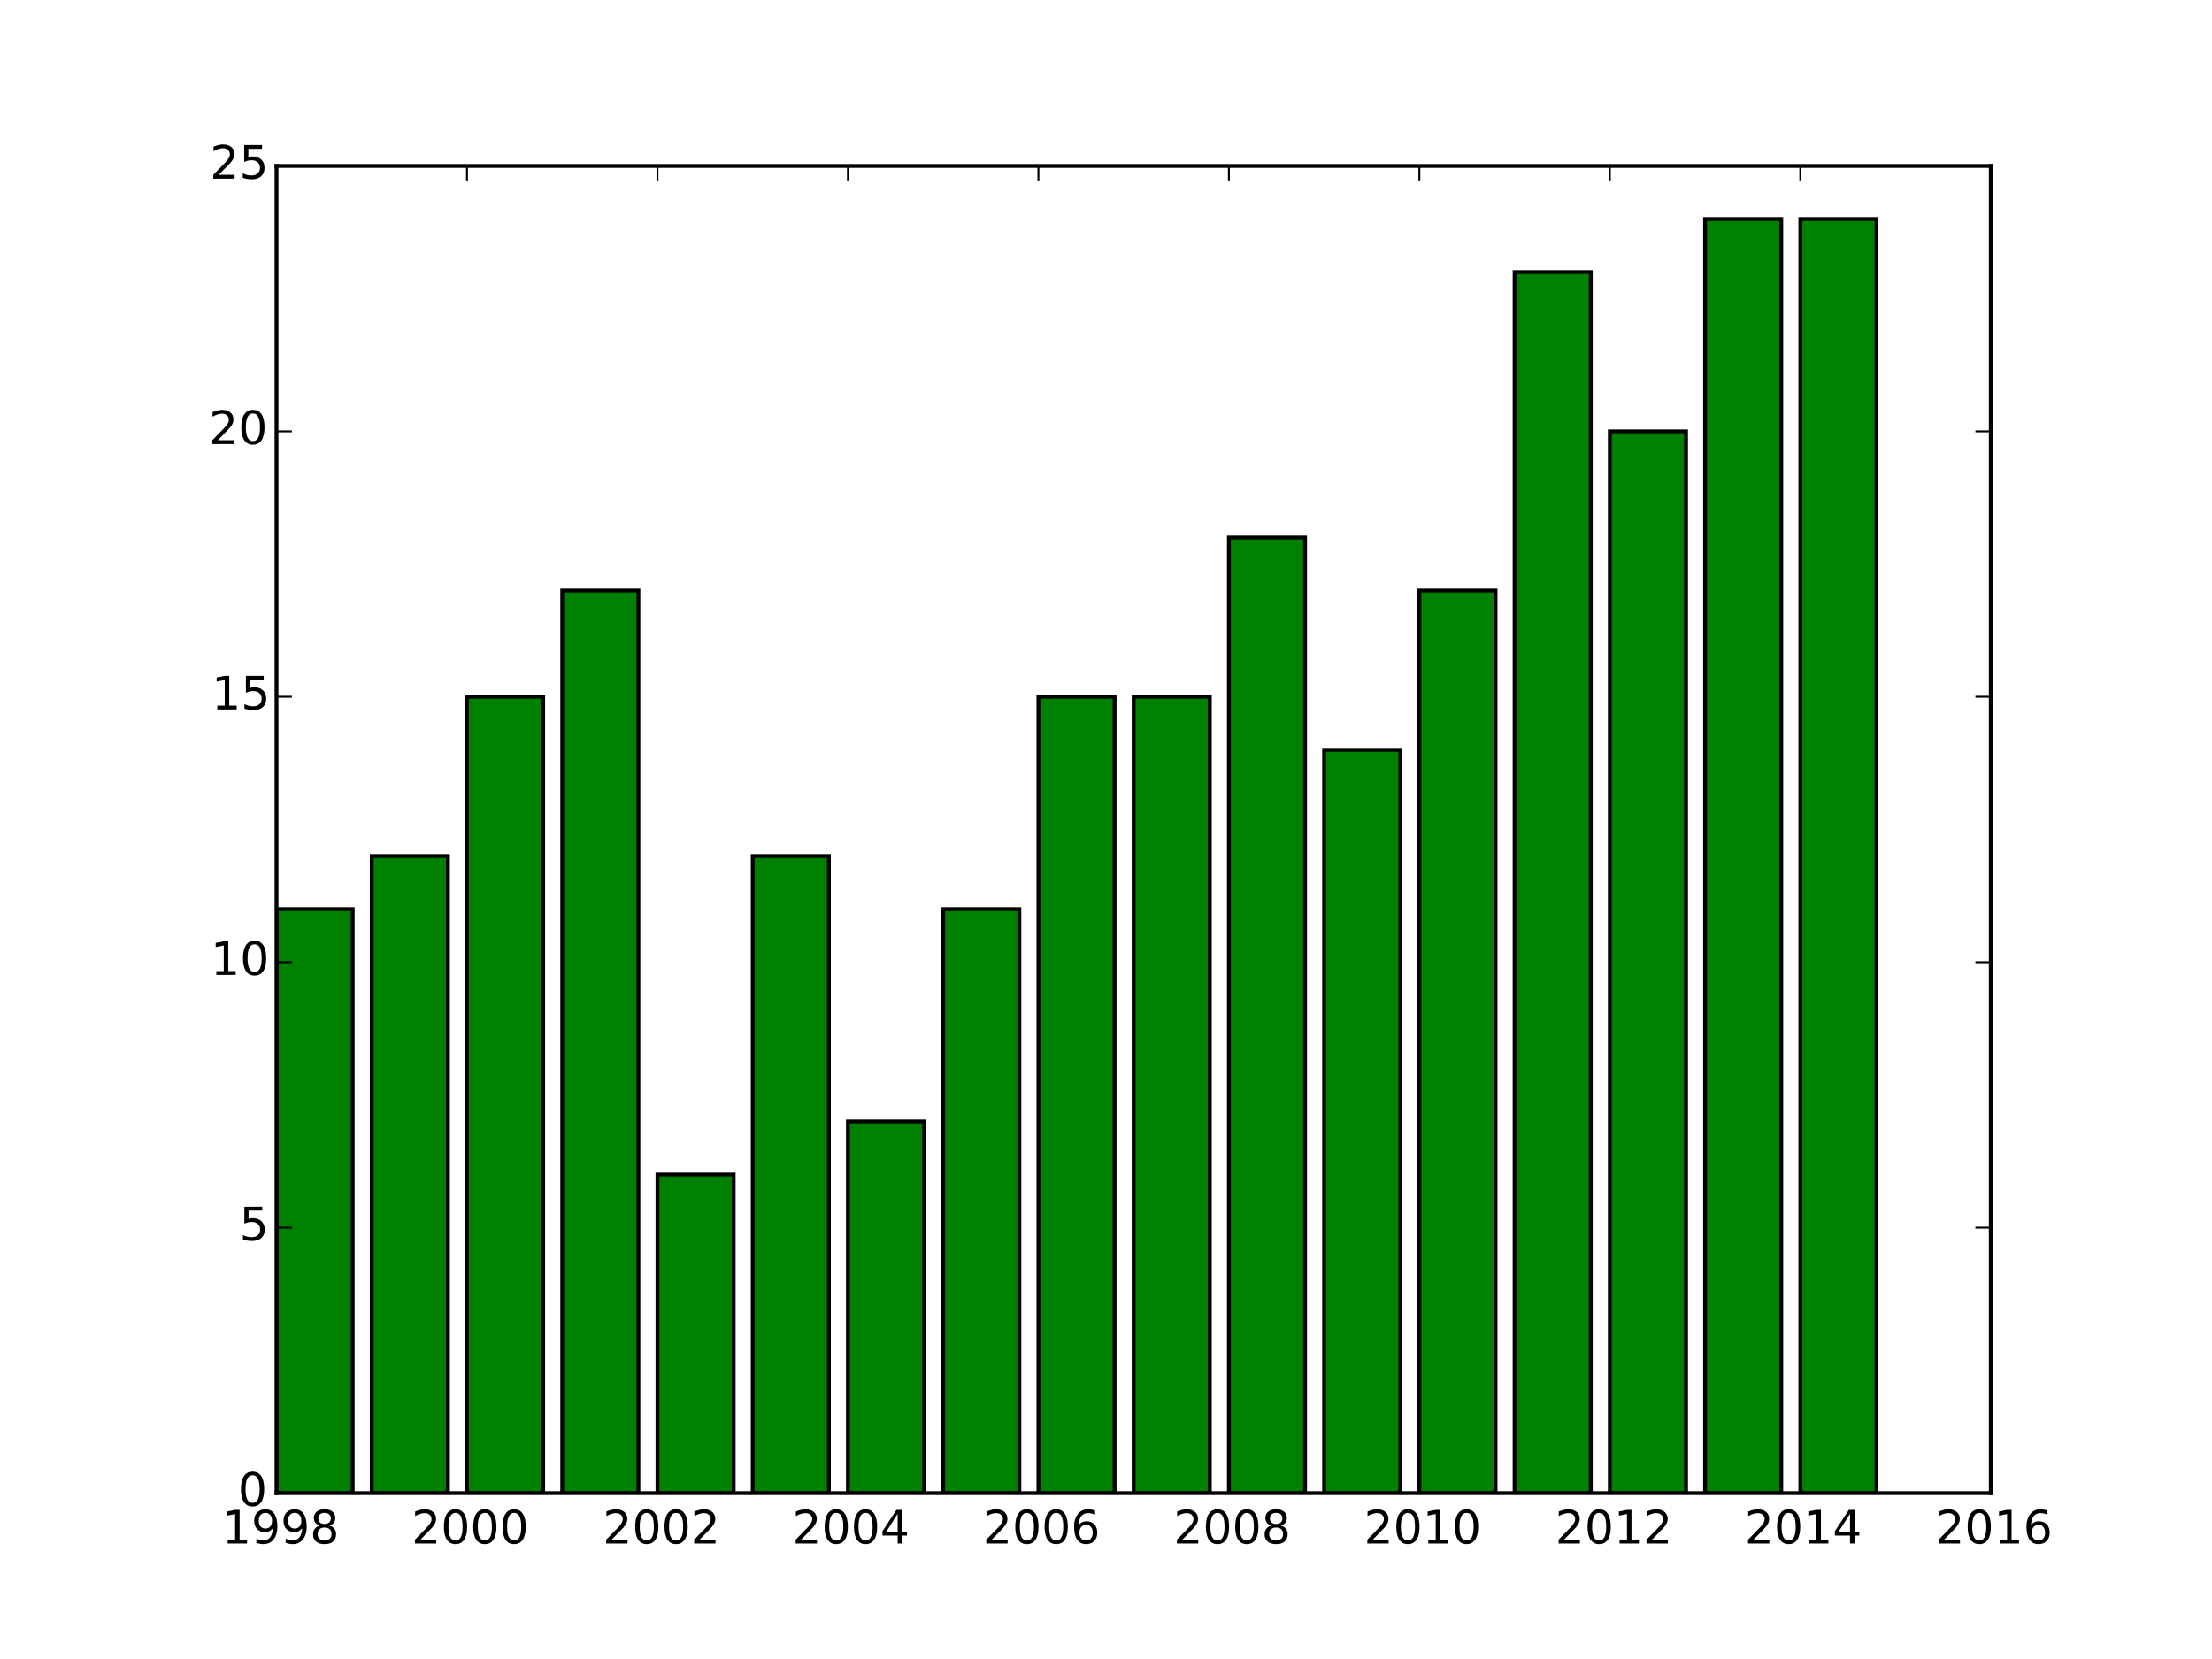
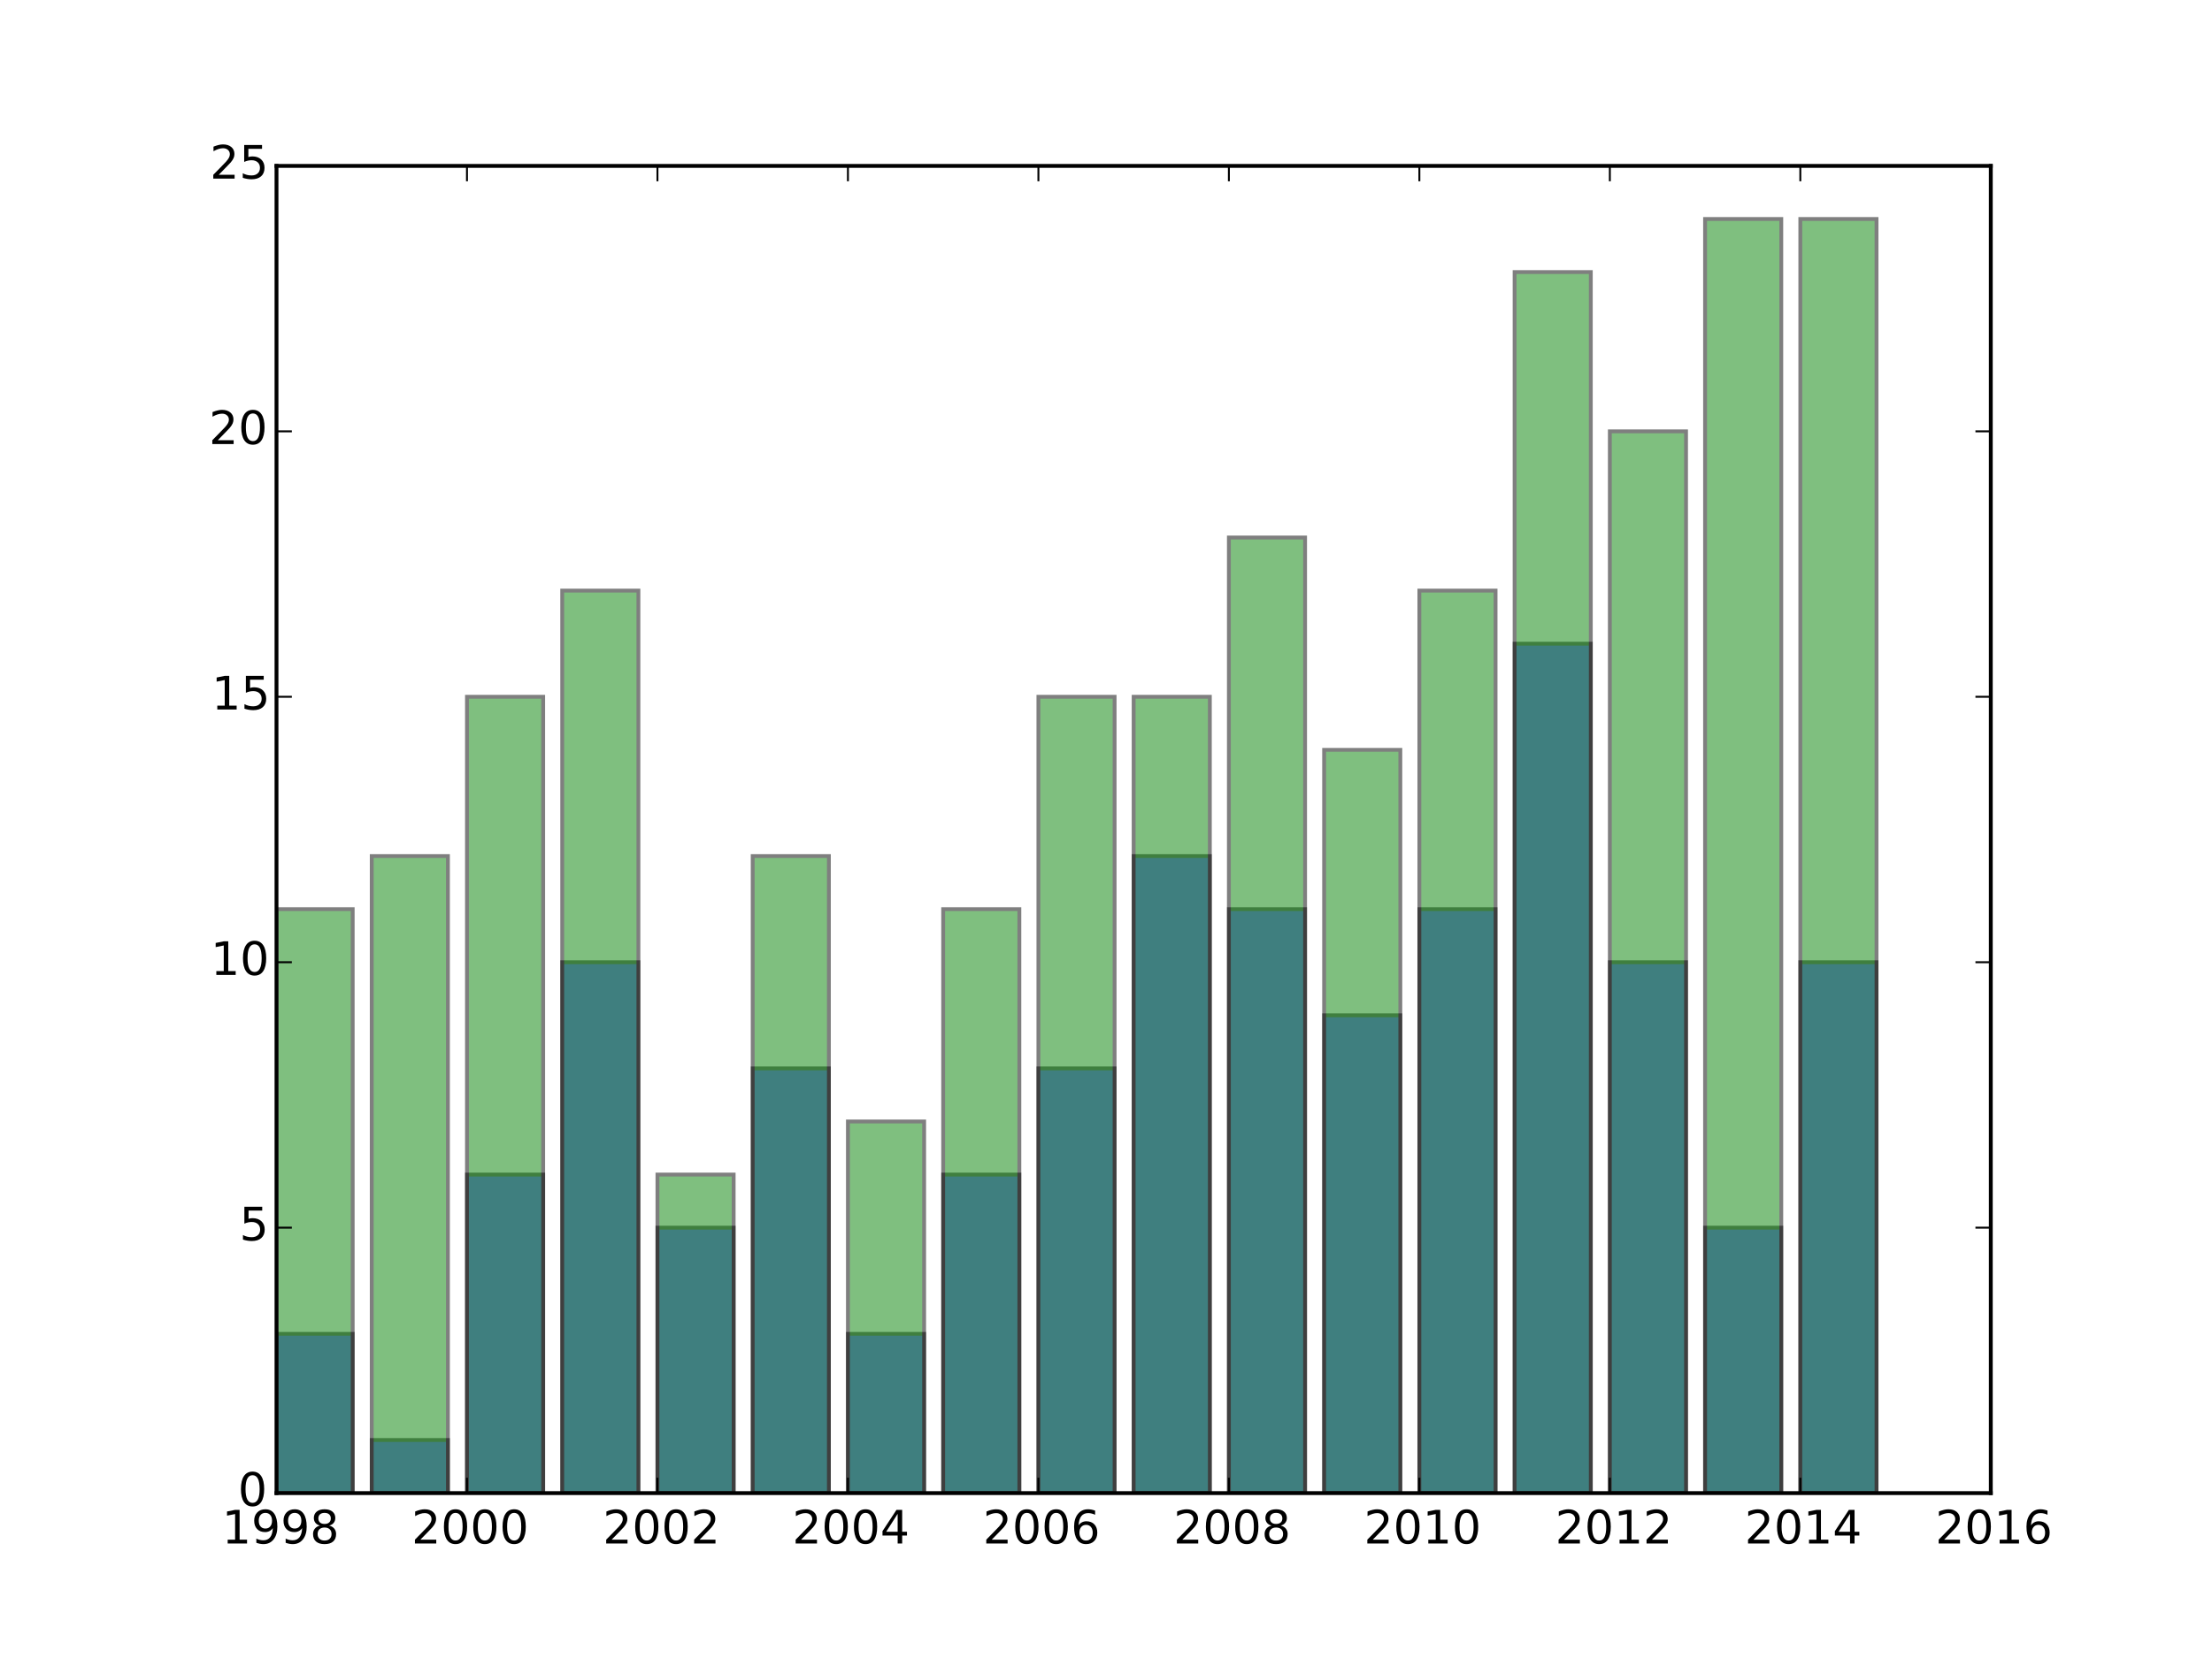
<svg xmlns="http://www.w3.org/2000/svg" xmlns:xlink="http://www.w3.org/1999/xlink" height="432pt" version="1.1" viewBox="0 0 576 432" width="576pt">
  <defs>
    <style type="text/css">
*{stroke-linecap:butt;stroke-linejoin:round;}
  </style>
  </defs>
  <g id="figure_1">
    <g id="patch_1">
      <path d=" M0 432 L576 432 L576 0 L0 0 z " style="fill:#ffffff;" />
    </g>
    <g id="axes_1">
      <g id="patch_2">
        <path d=" M72 388.8 L518.4 388.8 L518.4 43.2 L72 43.2 z " style="fill:#ffffff;" />
      </g>
      <g id="patch_3">
-         <path clip-path="url(#p7ff5b81e1d)" d=" M72 388.8 L91.84 388.8 L91.84 236.736 L72 236.736 z " style="fill:#008000;stroke:#000000;stroke-linejoin:miter;" />
+         <path clip-path="url(#p7ff5b81e1d)" d=" M96.8 388.8 L116.64 388.8 L116.64 374.976 L96.8 374.976 z " style="fill:#0000ff;opacity:0.5;stroke:#000000;stroke-linejoin:miter;" />
      </g>
      <g id="patch_4">
-         <path clip-path="url(#p7ff5b81e1d)" d=" M96.8 388.8 L116.64 388.8 L116.64 222.912 L96.8 222.912 z " style="fill:#008000;stroke:#000000;stroke-linejoin:miter;" />
+         <path clip-path="url(#p7ff5b81e1d)" d=" M72 388.8 L91.84 388.8 L91.84 347.328 L72 347.328 z " style="fill:#0000ff;opacity:0.5;stroke:#000000;stroke-linejoin:miter;" />
      </g>
      <g id="patch_5">
-         <path clip-path="url(#p7ff5b81e1d)" d=" M121.6 388.8 L141.44 388.8 L141.44 181.44 L121.6 181.44 z " style="fill:#008000;stroke:#000000;stroke-linejoin:miter;" />
+         <path clip-path="url(#p7ff5b81e1d)" d=" M121.6 388.8 L141.44 388.8 L141.44 305.856 L121.6 305.856 z " style="fill:#0000ff;opacity:0.5;stroke:#000000;stroke-linejoin:miter;" />
      </g>
      <g id="patch_6">
-         <path clip-path="url(#p7ff5b81e1d)" d=" M146.4 388.8 L166.24 388.8 L166.24 153.792 L146.4 153.792 z " style="fill:#008000;stroke:#000000;stroke-linejoin:miter;" />
+         <path clip-path="url(#p7ff5b81e1d)" d=" M146.4 388.8 L166.24 388.8 L166.24 250.56 L146.4 250.56 z " style="fill:#0000ff;opacity:0.5;stroke:#000000;stroke-linejoin:miter;" />
      </g>
      <g id="patch_7">
-         <path clip-path="url(#p7ff5b81e1d)" d=" M171.2 388.8 L191.04 388.8 L191.04 305.856 L171.2 305.856 z " style="fill:#008000;stroke:#000000;stroke-linejoin:miter;" />
+         <path clip-path="url(#p7ff5b81e1d)" d=" M171.2 388.8 L191.04 388.8 L191.04 319.68 L171.2 319.68 z " style="fill:#0000ff;opacity:0.5;stroke:#000000;stroke-linejoin:miter;" />
      </g>
      <g id="patch_8">
-         <path clip-path="url(#p7ff5b81e1d)" d=" M196 388.8 L215.84 388.8 L215.84 222.912 L196 222.912 z " style="fill:#008000;stroke:#000000;stroke-linejoin:miter;" />
+         <path clip-path="url(#p7ff5b81e1d)" d=" M196 388.8 L215.84 388.8 L215.84 278.208 L196 278.208 z " style="fill:#0000ff;opacity:0.5;stroke:#000000;stroke-linejoin:miter;" />
      </g>
      <g id="patch_9">
-         <path clip-path="url(#p7ff5b81e1d)" d=" M220.8 388.8 L240.64 388.8 L240.64 292.032 L220.8 292.032 z " style="fill:#008000;stroke:#000000;stroke-linejoin:miter;" />
+         <path clip-path="url(#p7ff5b81e1d)" d=" M220.8 388.8 L240.64 388.8 L240.64 347.328 L220.8 347.328 z " style="fill:#0000ff;opacity:0.5;stroke:#000000;stroke-linejoin:miter;" />
      </g>
      <g id="patch_10">
-         <path clip-path="url(#p7ff5b81e1d)" d=" M245.6 388.8 L265.44 388.8 L265.44 236.736 L245.6 236.736 z " style="fill:#008000;stroke:#000000;stroke-linejoin:miter;" />
+         <path clip-path="url(#p7ff5b81e1d)" d=" M245.6 388.8 L265.44 388.8 L265.44 305.856 L245.6 305.856 z " style="fill:#0000ff;opacity:0.5;stroke:#000000;stroke-linejoin:miter;" />
      </g>
      <g id="patch_11">
-         <path clip-path="url(#p7ff5b81e1d)" d=" M270.4 388.8 L290.24 388.8 L290.24 181.44 L270.4 181.44 z " style="fill:#008000;stroke:#000000;stroke-linejoin:miter;" />
+         <path clip-path="url(#p7ff5b81e1d)" d=" M270.4 388.8 L290.24 388.8 L290.24 278.208 L270.4 278.208 z " style="fill:#0000ff;opacity:0.5;stroke:#000000;stroke-linejoin:miter;" />
      </g>
      <g id="patch_12">
-         <path clip-path="url(#p7ff5b81e1d)" d=" M295.2 388.8 L315.04 388.8 L315.04 181.44 L295.2 181.44 z " style="fill:#008000;stroke:#000000;stroke-linejoin:miter;" />
+         <path clip-path="url(#p7ff5b81e1d)" d=" M295.2 388.8 L315.04 388.8 L315.04 222.912 L295.2 222.912 z " style="fill:#0000ff;opacity:0.5;stroke:#000000;stroke-linejoin:miter;" />
      </g>
      <g id="patch_13">
-         <path clip-path="url(#p7ff5b81e1d)" d=" M320 388.8 L339.84 388.8 L339.84 139.968 L320 139.968 z " style="fill:#008000;stroke:#000000;stroke-linejoin:miter;" />
+         <path clip-path="url(#p7ff5b81e1d)" d=" M320 388.8 L339.84 388.8 L339.84 236.736 L320 236.736 z " style="fill:#0000ff;opacity:0.5;stroke:#000000;stroke-linejoin:miter;" />
      </g>
      <g id="patch_14">
-         <path clip-path="url(#p7ff5b81e1d)" d=" M344.8 388.8 L364.64 388.8 L364.64 195.264 L344.8 195.264 z " style="fill:#008000;stroke:#000000;stroke-linejoin:miter;" />
+         <path clip-path="url(#p7ff5b81e1d)" d=" M344.8 388.8 L364.64 388.8 L364.64 264.384 L344.8 264.384 z " style="fill:#0000ff;opacity:0.5;stroke:#000000;stroke-linejoin:miter;" />
      </g>
      <g id="patch_15">
-         <path clip-path="url(#p7ff5b81e1d)" d=" M369.6 388.8 L389.44 388.8 L389.44 153.792 L369.6 153.792 z " style="fill:#008000;stroke:#000000;stroke-linejoin:miter;" />
+         <path clip-path="url(#p7ff5b81e1d)" d=" M369.6 388.8 L389.44 388.8 L389.44 236.736 L369.6 236.736 z " style="fill:#0000ff;opacity:0.5;stroke:#000000;stroke-linejoin:miter;" />
      </g>
      <g id="patch_16">
-         <path clip-path="url(#p7ff5b81e1d)" d=" M394.4 388.8 L414.24 388.8 L414.24 70.848 L394.4 70.848 z " style="fill:#008000;stroke:#000000;stroke-linejoin:miter;" />
+         <path clip-path="url(#p7ff5b81e1d)" d=" M394.4 388.8 L414.24 388.8 L414.24 167.616 L394.4 167.616 z " style="fill:#0000ff;opacity:0.5;stroke:#000000;stroke-linejoin:miter;" />
      </g>
      <g id="patch_17">
-         <path clip-path="url(#p7ff5b81e1d)" d=" M419.2 388.8 L439.04 388.8 L439.04 112.32 L419.2 112.32 z " style="fill:#008000;stroke:#000000;stroke-linejoin:miter;" />
+         <path clip-path="url(#p7ff5b81e1d)" d=" M419.2 388.8 L439.04 388.8 L439.04 250.56 L419.2 250.56 z " style="fill:#0000ff;opacity:0.5;stroke:#000000;stroke-linejoin:miter;" />
      </g>
      <g id="patch_18">
-         <path clip-path="url(#p7ff5b81e1d)" d=" M444 388.8 L463.84 388.8 L463.84 57.024 L444 57.024 z " style="fill:#008000;stroke:#000000;stroke-linejoin:miter;" />
+         <path clip-path="url(#p7ff5b81e1d)" d=" M444 388.8 L463.84 388.8 L463.84 319.68 L444 319.68 z " style="fill:#0000ff;opacity:0.5;stroke:#000000;stroke-linejoin:miter;" />
      </g>
      <g id="patch_19">
-         <path clip-path="url(#p7ff5b81e1d)" d=" M468.8 388.8 L488.64 388.8 L488.64 57.024 L468.8 57.024 z " style="fill:#008000;stroke:#000000;stroke-linejoin:miter;" />
+         <path clip-path="url(#p7ff5b81e1d)" d=" M468.8 388.8 L488.64 388.8 L488.64 250.56 L468.8 250.56 z " style="fill:#0000ff;opacity:0.5;stroke:#000000;stroke-linejoin:miter;" />
      </g>
      <g id="patch_20">
+         <path clip-path="url(#p7ff5b81e1d)" d=" M72 388.8 L91.84 388.8 L91.84 236.736 L72 236.736 z " style="fill:#008000;opacity:0.5;stroke:#000000;stroke-linejoin:miter;" />
+       </g>
+       <g id="patch_21">
+         <path clip-path="url(#p7ff5b81e1d)" d=" M96.8 388.8 L116.64 388.8 L116.64 222.912 L96.8 222.912 z " style="fill:#008000;opacity:0.5;stroke:#000000;stroke-linejoin:miter;" />
+       </g>
+       <g id="patch_22">
+         <path clip-path="url(#p7ff5b81e1d)" d=" M121.6 388.8 L141.44 388.8 L141.44 181.44 L121.6 181.44 z " style="fill:#008000;opacity:0.5;stroke:#000000;stroke-linejoin:miter;" />
+       </g>
+       <g id="patch_23">
+         <path clip-path="url(#p7ff5b81e1d)" d=" M146.4 388.8 L166.24 388.8 L166.24 153.792 L146.4 153.792 z " style="fill:#008000;opacity:0.5;stroke:#000000;stroke-linejoin:miter;" />
+       </g>
+       <g id="patch_24">
+         <path clip-path="url(#p7ff5b81e1d)" d=" M171.2 388.8 L191.04 388.8 L191.04 305.856 L171.2 305.856 z " style="fill:#008000;opacity:0.5;stroke:#000000;stroke-linejoin:miter;" />
+       </g>
+       <g id="patch_25">
+         <path clip-path="url(#p7ff5b81e1d)" d=" M196 388.8 L215.84 388.8 L215.84 222.912 L196 222.912 z " style="fill:#008000;opacity:0.5;stroke:#000000;stroke-linejoin:miter;" />
+       </g>
+       <g id="patch_26">
+         <path clip-path="url(#p7ff5b81e1d)" d=" M220.8 388.8 L240.64 388.8 L240.64 292.032 L220.8 292.032 z " style="fill:#008000;opacity:0.5;stroke:#000000;stroke-linejoin:miter;" />
+       </g>
+       <g id="patch_27">
+         <path clip-path="url(#p7ff5b81e1d)" d=" M245.6 388.8 L265.44 388.8 L265.44 236.736 L245.6 236.736 z " style="fill:#008000;opacity:0.5;stroke:#000000;stroke-linejoin:miter;" />
+       </g>
+       <g id="patch_28">
+         <path clip-path="url(#p7ff5b81e1d)" d=" M270.4 388.8 L290.24 388.8 L290.24 181.44 L270.4 181.44 z " style="fill:#008000;opacity:0.5;stroke:#000000;stroke-linejoin:miter;" />
+       </g>
+       <g id="patch_29">
+         <path clip-path="url(#p7ff5b81e1d)" d=" M295.2 388.8 L315.04 388.8 L315.04 181.44 L295.2 181.44 z " style="fill:#008000;opacity:0.5;stroke:#000000;stroke-linejoin:miter;" />
+       </g>
+       <g id="patch_30">
+         <path clip-path="url(#p7ff5b81e1d)" d=" M320 388.8 L339.84 388.8 L339.84 139.968 L320 139.968 z " style="fill:#008000;opacity:0.5;stroke:#000000;stroke-linejoin:miter;" />
+       </g>
+       <g id="patch_31">
+         <path clip-path="url(#p7ff5b81e1d)" d=" M344.8 388.8 L364.64 388.8 L364.64 195.264 L344.8 195.264 z " style="fill:#008000;opacity:0.5;stroke:#000000;stroke-linejoin:miter;" />
+       </g>
+       <g id="patch_32">
+         <path clip-path="url(#p7ff5b81e1d)" d=" M369.6 388.8 L389.44 388.8 L389.44 153.792 L369.6 153.792 z " style="fill:#008000;opacity:0.5;stroke:#000000;stroke-linejoin:miter;" />
+       </g>
+       <g id="patch_33">
+         <path clip-path="url(#p7ff5b81e1d)" d=" M394.4 388.8 L414.24 388.8 L414.24 70.848 L394.4 70.848 z " style="fill:#008000;opacity:0.5;stroke:#000000;stroke-linejoin:miter;" />
+       </g>
+       <g id="patch_34">
+         <path clip-path="url(#p7ff5b81e1d)" d=" M419.2 388.8 L439.04 388.8 L439.04 112.32 L419.2 112.32 z " style="fill:#008000;opacity:0.5;stroke:#000000;stroke-linejoin:miter;" />
+       </g>
+       <g id="patch_35">
+         <path clip-path="url(#p7ff5b81e1d)" d=" M444 388.8 L463.84 388.8 L463.84 57.024 L444 57.024 z " style="fill:#008000;opacity:0.5;stroke:#000000;stroke-linejoin:miter;" />
+       </g>
+       <g id="patch_36">
+         <path clip-path="url(#p7ff5b81e1d)" d=" M468.8 388.8 L488.64 388.8 L488.64 57.024 L468.8 57.024 z " style="fill:#008000;opacity:0.5;stroke:#000000;stroke-linejoin:miter;" />
+       </g>
+       <g id="patch_37">
+         <path d=" M72 388.8 L518.4 388.8" style="fill:none;stroke:#000000;stroke-linecap:square;stroke-linejoin:miter;" />
+       </g>
+       <g id="patch_38">
        <path d=" M72 388.8 L72 43.2" style="fill:none;stroke:#000000;stroke-linecap:square;stroke-linejoin:miter;" />
      </g>
-       <g id="patch_21">
-         <path d=" M72 388.8 L518.4 388.8" style="fill:none;stroke:#000000;stroke-linecap:square;stroke-linejoin:miter;" />
-       </g>
-       <g id="patch_22">
+       <g id="patch_39">
        <path d=" M518.4 388.8 L518.4 43.2" style="fill:none;stroke:#000000;stroke-linecap:square;stroke-linejoin:miter;" />
      </g>
-       <g id="patch_23">
+       <g id="patch_40">
        <path d=" M72 43.2 L518.4 43.2" style="fill:none;stroke:#000000;stroke-linecap:square;stroke-linejoin:miter;" />
      </g>
      <g id="matplotlib.axis_1">
        <g id="xtick_1">
          <g id="line2d_1">
            <defs>
              <path d=" M0 0 L0 -4" id="mc7db9fdffb" style="stroke:#000000;stroke-width:0.5;" />
            </defs>
            <g>
              <use style="stroke:#000000;stroke-width:0.5;" x="72.0" xlink:href="#mc7db9fdffb" y="388.8" />
            </g>
          </g>
          <g id="line2d_2">
            <defs>
              <path d=" M0 0 L0 4" id="m5a7d422ac3" style="stroke:#000000;stroke-width:0.5;" />
            </defs>
            <g>
              <use style="stroke:#000000;stroke-width:0.5;" x="72.0" xlink:href="#m5a7d422ac3" y="43.2" />
            </g>
          </g>
          <g id="text_1">
            <defs>
              <path d=" M12.406 8.297 L28.516 8.297 L28.516 63.922 L10.984 60.406 L10.984 69.391 L28.422 72.906 L38.281 72.906 L38.281 8.297 L54.391 8.297 L54.391 0 L12.406 0 z " id="BitstreamVeraSans-Roman-31" />
+               <path d=" M10.984 1.516 L10.984 10.5 Q14.703 8.734 18.5 7.812 Q22.312 6.891 25.984 6.891 Q35.75 6.891 40.891 13.453 Q46.047 20.016 46.781 33.406 Q43.953 29.203 39.594 26.953 Q35.25 24.703 29.984 24.703 Q19.047 24.703 12.672 31.312 Q6.297 37.938 6.297 49.422 Q6.297 60.641 12.938 67.422 Q19.578 74.219 30.609 74.219 Q43.266 74.219 49.922 64.516 Q56.594 54.828 56.594 36.375 Q56.594 19.141 48.406 8.859 Q40.234 -1.422 26.422 -1.422 Q22.703 -1.422 18.891 -0.688 Q15.094 0.047 10.984 1.516 M30.609 32.422 Q37.25 32.422 41.125 36.953 Q45.016 41.5 45.016 49.422 Q45.016 57.281 41.125 61.844 Q37.25 66.406 30.609 66.406 Q23.969 66.406 20.094 61.844 Q16.219 57.281 16.219 49.422 Q16.219 41.5 20.094 36.953 Q23.969 32.422 30.609 32.422" id="BitstreamVeraSans-Roman-39" />
              <path d=" M31.781 34.625 Q24.75 34.625 20.719 30.859 Q16.703 27.094 16.703 20.516 Q16.703 13.922 20.719 10.156 Q24.75 6.391 31.781 6.391 Q38.812 6.391 42.859 10.172 Q46.922 13.969 46.922 20.516 Q46.922 27.094 42.891 30.859 Q38.875 34.625 31.781 34.625 M21.922 38.812 Q15.578 40.375 12.031 44.719 Q8.5 49.078 8.5 55.328 Q8.5 64.062 14.719 69.141 Q20.953 74.219 31.781 74.219 Q42.672 74.219 48.875 69.141 Q55.078 64.062 55.078 55.328 Q55.078 49.078 51.531 44.719 Q48 40.375 41.703 38.812 Q48.828 37.156 52.797 32.312 Q56.781 27.484 56.781 20.516 Q56.781 9.906 50.312 4.234 Q43.844 -1.422 31.781 -1.422 Q19.734 -1.422 13.25 4.234 Q6.781 9.906 6.781 20.516 Q6.781 27.484 10.781 32.312 Q14.797 37.156 21.922 38.812 M18.312 54.391 Q18.312 48.734 21.844 45.562 Q25.391 42.391 31.781 42.391 Q38.141 42.391 41.719 45.562 Q45.312 48.734 45.312 54.391 Q45.312 60.062 41.719 63.234 Q38.141 66.406 31.781 66.406 Q25.391 66.406 21.844 63.234 Q18.312 60.062 18.312 54.391" id="BitstreamVeraSans-Roman-38" />
-               <path d=" M10.984 1.516 L10.984 10.5 Q14.703 8.734 18.5 7.812 Q22.312 6.891 25.984 6.891 Q35.75 6.891 40.891 13.453 Q46.047 20.016 46.781 33.406 Q43.953 29.203 39.594 26.953 Q35.25 24.703 29.984 24.703 Q19.047 24.703 12.672 31.312 Q6.297 37.938 6.297 49.422 Q6.297 60.641 12.938 67.422 Q19.578 74.219 30.609 74.219 Q43.266 74.219 49.922 64.516 Q56.594 54.828 56.594 36.375 Q56.594 19.141 48.406 8.859 Q40.234 -1.422 26.422 -1.422 Q22.703 -1.422 18.891 -0.688 Q15.094 0.047 10.984 1.516 M30.609 32.422 Q37.25 32.422 41.125 36.953 Q45.016 41.5 45.016 49.422 Q45.016 57.281 41.125 61.844 Q37.25 66.406 30.609 66.406 Q23.969 66.406 20.094 61.844 Q16.219 57.281 16.219 49.422 Q16.219 41.5 20.094 36.953 Q23.969 32.422 30.609 32.422" id="BitstreamVeraSans-Roman-39" />
            </defs>
            <g transform="translate(57.79969 401.9181)scale(0.12 -0.12)">
              <use xlink:href="#BitstreamVeraSans-Roman-31" />
              <use x="63.623" xlink:href="#BitstreamVeraSans-Roman-39" />
              <use x="127.246" xlink:href="#BitstreamVeraSans-Roman-39" />
              <use x="190.869" xlink:href="#BitstreamVeraSans-Roman-38" />
            </g>
          </g>
        </g>
        <g id="xtick_2">
          <g id="line2d_3">
            <g>
              <use style="stroke:#000000;stroke-width:0.5;" x="121.6" xlink:href="#mc7db9fdffb" y="388.8" />
            </g>
          </g>
          <g id="line2d_4">
            <g>
              <use style="stroke:#000000;stroke-width:0.5;" x="121.6" xlink:href="#m5a7d422ac3" y="43.2" />
            </g>
          </g>
          <g id="text_2">
            <defs>
              <path d=" M19.188 8.297 L53.609 8.297 L53.609 0 L7.328 0 L7.328 8.297 Q12.938 14.109 22.625 23.891 Q32.328 33.688 34.812 36.531 Q39.547 41.844 41.422 45.531 Q43.312 49.219 43.312 52.781 Q43.312 58.594 39.234 62.25 Q35.156 65.922 28.609 65.922 Q23.969 65.922 18.812 64.312 Q13.672 62.703 7.812 59.422 L7.812 69.391 Q13.766 71.781 18.938 73 Q24.125 74.219 28.422 74.219 Q39.75 74.219 46.484 68.547 Q53.219 62.891 53.219 53.422 Q53.219 48.922 51.531 44.891 Q49.859 40.875 45.406 35.406 Q44.188 33.984 37.641 27.219 Q31.109 20.453 19.188 8.297" id="BitstreamVeraSans-Roman-32" />
              <path d=" M31.781 66.406 Q24.172 66.406 20.328 58.906 Q16.5 51.422 16.5 36.375 Q16.5 21.391 20.328 13.891 Q24.172 6.391 31.781 6.391 Q39.453 6.391 43.281 13.891 Q47.125 21.391 47.125 36.375 Q47.125 51.422 43.281 58.906 Q39.453 66.406 31.781 66.406 M31.781 74.219 Q44.047 74.219 50.516 64.516 Q56.984 54.828 56.984 36.375 Q56.984 17.969 50.516 8.266 Q44.047 -1.422 31.781 -1.422 Q19.531 -1.422 13.062 8.266 Q6.594 17.969 6.594 36.375 Q6.594 54.828 13.062 64.516 Q19.531 74.219 31.781 74.219" id="BitstreamVeraSans-Roman-30" />
            </defs>
            <g transform="translate(107.1681 401.9181)scale(0.12 -0.12)">
              <use xlink:href="#BitstreamVeraSans-Roman-32" />
              <use x="63.623" xlink:href="#BitstreamVeraSans-Roman-30" />
              <use x="127.246" xlink:href="#BitstreamVeraSans-Roman-30" />
              <use x="190.869" xlink:href="#BitstreamVeraSans-Roman-30" />
            </g>
          </g>
        </g>
        <g id="xtick_3">
          <g id="line2d_5">
            <g>
              <use style="stroke:#000000;stroke-width:0.5;" x="171.2" xlink:href="#mc7db9fdffb" y="388.8" />
            </g>
          </g>
          <g id="line2d_6">
            <g>
              <use style="stroke:#000000;stroke-width:0.5;" x="171.2" xlink:href="#m5a7d422ac3" y="43.2" />
            </g>
          </g>
          <g id="text_3">
            <g transform="translate(156.9706 401.9181)scale(0.12 -0.12)">
              <use xlink:href="#BitstreamVeraSans-Roman-32" />
              <use x="63.623" xlink:href="#BitstreamVeraSans-Roman-30" />
              <use x="127.246" xlink:href="#BitstreamVeraSans-Roman-30" />
              <use x="190.869" xlink:href="#BitstreamVeraSans-Roman-32" />
            </g>
          </g>
        </g>
        <g id="xtick_4">
          <g id="line2d_7">
            <g>
              <use style="stroke:#000000;stroke-width:0.5;" x="220.8" xlink:href="#mc7db9fdffb" y="388.8" />
            </g>
          </g>
          <g id="line2d_8">
            <g>
              <use style="stroke:#000000;stroke-width:0.5;" x="220.8" xlink:href="#m5a7d422ac3" y="43.2" />
            </g>
          </g>
          <g id="text_4">
            <defs>
              <path d=" M37.797 64.312 L12.891 25.391 L37.797 25.391 z  M35.203 72.906 L47.609 72.906 L47.609 25.391 L58.016 25.391 L58.016 17.188 L47.609 17.188 L47.609 0 L37.797 0 L37.797 17.188 L4.891 17.188 L4.891 26.703 z " id="BitstreamVeraSans-Roman-34" />
            </defs>
            <g transform="translate(206.3063 401.9181)scale(0.12 -0.12)">
              <use xlink:href="#BitstreamVeraSans-Roman-32" />
              <use x="63.623" xlink:href="#BitstreamVeraSans-Roman-30" />
              <use x="127.246" xlink:href="#BitstreamVeraSans-Roman-30" />
              <use x="190.869" xlink:href="#BitstreamVeraSans-Roman-34" />
            </g>
          </g>
        </g>
        <g id="xtick_5">
          <g id="line2d_9">
            <g>
              <use style="stroke:#000000;stroke-width:0.5;" x="270.4" xlink:href="#mc7db9fdffb" y="388.8" />
            </g>
          </g>
          <g id="line2d_10">
            <g>
              <use style="stroke:#000000;stroke-width:0.5;" x="270.4" xlink:href="#m5a7d422ac3" y="43.2" />
            </g>
          </g>
          <g id="text_5">
            <defs>
              <path d=" M33.016 40.375 Q26.375 40.375 22.484 35.828 Q18.609 31.297 18.609 23.391 Q18.609 15.531 22.484 10.953 Q26.375 6.391 33.016 6.391 Q39.656 6.391 43.531 10.953 Q47.406 15.531 47.406 23.391 Q47.406 31.297 43.531 35.828 Q39.656 40.375 33.016 40.375 M52.594 71.297 L52.594 62.312 Q48.875 64.062 45.094 64.984 Q41.312 65.922 37.594 65.922 Q27.828 65.922 22.672 59.328 Q17.531 52.734 16.797 39.406 Q19.672 43.656 24.016 45.922 Q28.375 48.188 33.594 48.188 Q44.578 48.188 50.953 41.516 Q57.328 34.859 57.328 23.391 Q57.328 12.156 50.688 5.359 Q44.047 -1.422 33.016 -1.422 Q20.359 -1.422 13.672 8.266 Q6.984 17.969 6.984 36.375 Q6.984 53.656 15.188 63.938 Q23.391 74.219 37.203 74.219 Q40.922 74.219 44.703 73.484 Q48.484 72.75 52.594 71.297" id="BitstreamVeraSans-Roman-36" />
            </defs>
            <g transform="translate(255.9475 401.9181)scale(0.12 -0.12)">
              <use xlink:href="#BitstreamVeraSans-Roman-32" />
              <use x="63.623" xlink:href="#BitstreamVeraSans-Roman-30" />
              <use x="127.246" xlink:href="#BitstreamVeraSans-Roman-30" />
              <use x="190.869" xlink:href="#BitstreamVeraSans-Roman-36" />
            </g>
          </g>
        </g>
        <g id="xtick_6">
          <g id="line2d_11">
            <g>
              <use style="stroke:#000000;stroke-width:0.5;" x="320.0" xlink:href="#mc7db9fdffb" y="388.8" />
            </g>
          </g>
          <g id="line2d_12">
            <g>
              <use style="stroke:#000000;stroke-width:0.5;" x="320.0" xlink:href="#m5a7d422ac3" y="43.2" />
            </g>
          </g>
          <g id="text_6">
            <g transform="translate(305.5803 401.9181)scale(0.12 -0.12)">
              <use xlink:href="#BitstreamVeraSans-Roman-32" />
              <use x="63.623" xlink:href="#BitstreamVeraSans-Roman-30" />
              <use x="127.246" xlink:href="#BitstreamVeraSans-Roman-30" />
              <use x="190.869" xlink:href="#BitstreamVeraSans-Roman-38" />
            </g>
          </g>
        </g>
        <g id="xtick_7">
          <g id="line2d_13">
            <g>
              <use style="stroke:#000000;stroke-width:0.5;" x="369.6" xlink:href="#mc7db9fdffb" y="388.8" />
            </g>
          </g>
          <g id="line2d_14">
            <g>
              <use style="stroke:#000000;stroke-width:0.5;" x="369.6" xlink:href="#m5a7d422ac3" y="43.2" />
            </g>
          </g>
          <g id="text_7">
            <g transform="translate(355.1681 401.9181)scale(0.12 -0.12)">
              <use xlink:href="#BitstreamVeraSans-Roman-32" />
              <use x="63.623" xlink:href="#BitstreamVeraSans-Roman-30" />
              <use x="127.246" xlink:href="#BitstreamVeraSans-Roman-31" />
              <use x="190.869" xlink:href="#BitstreamVeraSans-Roman-30" />
            </g>
          </g>
        </g>
        <g id="xtick_8">
          <g id="line2d_15">
            <g>
              <use style="stroke:#000000;stroke-width:0.5;" x="419.2" xlink:href="#mc7db9fdffb" y="388.8" />
            </g>
          </g>
          <g id="line2d_16">
            <g>
              <use style="stroke:#000000;stroke-width:0.5;" x="419.2" xlink:href="#m5a7d422ac3" y="43.2" />
            </g>
          </g>
          <g id="text_8">
            <g transform="translate(404.9706 401.9181)scale(0.12 -0.12)">
              <use xlink:href="#BitstreamVeraSans-Roman-32" />
              <use x="63.623" xlink:href="#BitstreamVeraSans-Roman-30" />
              <use x="127.246" xlink:href="#BitstreamVeraSans-Roman-31" />
              <use x="190.869" xlink:href="#BitstreamVeraSans-Roman-32" />
            </g>
          </g>
        </g>
        <g id="xtick_9">
          <g id="line2d_17">
            <g>
              <use style="stroke:#000000;stroke-width:0.5;" x="468.8" xlink:href="#mc7db9fdffb" y="388.8" />
            </g>
          </g>
          <g id="line2d_18">
            <g>
              <use style="stroke:#000000;stroke-width:0.5;" x="468.8" xlink:href="#m5a7d422ac3" y="43.2" />
            </g>
          </g>
          <g id="text_9">
            <g transform="translate(454.3062 401.9181)scale(0.12 -0.12)">
              <use xlink:href="#BitstreamVeraSans-Roman-32" />
              <use x="63.623" xlink:href="#BitstreamVeraSans-Roman-30" />
              <use x="127.246" xlink:href="#BitstreamVeraSans-Roman-31" />
              <use x="190.869" xlink:href="#BitstreamVeraSans-Roman-34" />
            </g>
          </g>
        </g>
        <g id="xtick_10">
          <g id="line2d_19">
            <g>
              <use style="stroke:#000000;stroke-width:0.5;" x="518.4" xlink:href="#mc7db9fdffb" y="388.8" />
            </g>
          </g>
          <g id="line2d_20">
            <g>
              <use style="stroke:#000000;stroke-width:0.5;" x="518.4" xlink:href="#m5a7d422ac3" y="43.2" />
            </g>
          </g>
          <g id="text_10">
            <g transform="translate(503.9475 401.9181)scale(0.12 -0.12)">
              <use xlink:href="#BitstreamVeraSans-Roman-32" />
              <use x="63.623" xlink:href="#BitstreamVeraSans-Roman-30" />
              <use x="127.246" xlink:href="#BitstreamVeraSans-Roman-31" />
              <use x="190.869" xlink:href="#BitstreamVeraSans-Roman-36" />
            </g>
          </g>
        </g>
      </g>
      <g id="matplotlib.axis_2">
        <g id="ytick_1">
          <g id="line2d_21">
            <defs>
              <path d=" M0 0 L4 0" id="md7965d1ba0" style="stroke:#000000;stroke-width:0.5;" />
            </defs>
            <g>
              <use style="stroke:#000000;stroke-width:0.5;" x="72.0" xlink:href="#md7965d1ba0" y="388.8" />
            </g>
          </g>
          <g id="line2d_22">
            <defs>
              <path d=" M0 0 L-4 0" id="md9a1c1a7cd" style="stroke:#000000;stroke-width:0.5;" />
            </defs>
            <g>
              <use style="stroke:#000000;stroke-width:0.5;" x="518.4" xlink:href="#md9a1c1a7cd" y="388.8" />
            </g>
          </g>
          <g id="text_11">
            <g transform="translate(61.95312 392.1112)scale(0.12 -0.12)">
              <use xlink:href="#BitstreamVeraSans-Roman-30" />
            </g>
          </g>
        </g>
        <g id="ytick_2">
          <g id="line2d_23">
            <g>
              <use style="stroke:#000000;stroke-width:0.5;" x="72.0" xlink:href="#md7965d1ba0" y="319.68" />
            </g>
          </g>
          <g id="line2d_24">
            <g>
              <use style="stroke:#000000;stroke-width:0.5;" x="518.4" xlink:href="#md9a1c1a7cd" y="319.68" />
            </g>
          </g>
          <g id="text_12">
            <defs>
              <path d=" M10.797 72.906 L49.516 72.906 L49.516 64.594 L19.828 64.594 L19.828 46.734 Q21.969 47.469 24.109 47.828 Q26.266 48.188 28.422 48.188 Q40.625 48.188 47.75 41.5 Q54.891 34.812 54.891 23.391 Q54.891 11.625 47.562 5.094 Q40.234 -1.422 26.906 -1.422 Q22.312 -1.422 17.547 -0.641 Q12.797 0.141 7.719 1.703 L7.719 11.625 Q12.109 9.234 16.797 8.062 Q21.484 6.891 26.703 6.891 Q35.156 6.891 40.078 11.328 Q45.016 15.766 45.016 23.391 Q45.016 31 40.078 35.438 Q35.156 39.891 26.703 39.891 Q22.75 39.891 18.812 39.016 Q14.891 38.141 10.797 36.281 z " id="BitstreamVeraSans-Roman-35" />
            </defs>
            <g transform="translate(62.33937 322.9912)scale(0.12 -0.12)">
              <use xlink:href="#BitstreamVeraSans-Roman-35" />
            </g>
          </g>
        </g>
        <g id="ytick_3">
          <g id="line2d_25">
            <g>
              <use style="stroke:#000000;stroke-width:0.5;" x="72.0" xlink:href="#md7965d1ba0" y="250.56" />
            </g>
          </g>
          <g id="line2d_26">
            <g>
              <use style="stroke:#000000;stroke-width:0.5;" x="518.4" xlink:href="#md9a1c1a7cd" y="250.56" />
            </g>
          </g>
          <g id="text_13">
            <g transform="translate(54.845 253.8713)scale(0.12 -0.12)">
              <use xlink:href="#BitstreamVeraSans-Roman-31" />
              <use x="63.623" xlink:href="#BitstreamVeraSans-Roman-30" />
            </g>
          </g>
        </g>
        <g id="ytick_4">
          <g id="line2d_27">
            <g>
              <use style="stroke:#000000;stroke-width:0.5;" x="72.0" xlink:href="#md7965d1ba0" y="181.44" />
            </g>
          </g>
          <g id="line2d_28">
            <g>
              <use style="stroke:#000000;stroke-width:0.5;" x="518.4" xlink:href="#md9a1c1a7cd" y="181.44" />
            </g>
          </g>
          <g id="text_14">
            <g transform="translate(55.09625 184.7512)scale(0.12 -0.12)">
              <use xlink:href="#BitstreamVeraSans-Roman-31" />
              <use x="63.623" xlink:href="#BitstreamVeraSans-Roman-35" />
            </g>
          </g>
        </g>
        <g id="ytick_5">
          <g id="line2d_29">
            <g>
              <use style="stroke:#000000;stroke-width:0.5;" x="72.0" xlink:href="#md7965d1ba0" y="112.32" />
            </g>
          </g>
          <g id="line2d_30">
            <g>
              <use style="stroke:#000000;stroke-width:0.5;" x="518.4" xlink:href="#md9a1c1a7cd" y="112.32" />
            </g>
          </g>
          <g id="text_15">
            <g transform="translate(54.40625 115.6312)scale(0.12 -0.12)">
              <use xlink:href="#BitstreamVeraSans-Roman-32" />
              <use x="63.623" xlink:href="#BitstreamVeraSans-Roman-30" />
            </g>
          </g>
        </g>
        <g id="ytick_6">
          <g id="line2d_31">
            <g>
              <use style="stroke:#000000;stroke-width:0.5;" x="72.0" xlink:href="#md7965d1ba0" y="43.2" />
            </g>
          </g>
          <g id="line2d_32">
            <g>
              <use style="stroke:#000000;stroke-width:0.5;" x="518.4" xlink:href="#md9a1c1a7cd" y="43.2" />
            </g>
          </g>
          <g id="text_16">
            <g transform="translate(54.6575 46.51125)scale(0.12 -0.12)">
              <use xlink:href="#BitstreamVeraSans-Roman-32" />
              <use x="63.623" xlink:href="#BitstreamVeraSans-Roman-35" />
            </g>
          </g>
        </g>
      </g>
    </g>
  </g>
  <defs>
    <clipPath id="p7ff5b81e1d">
      <rect height="345.6" width="446.4" x="72.0" y="43.2" />
    </clipPath>
  </defs>
</svg>
